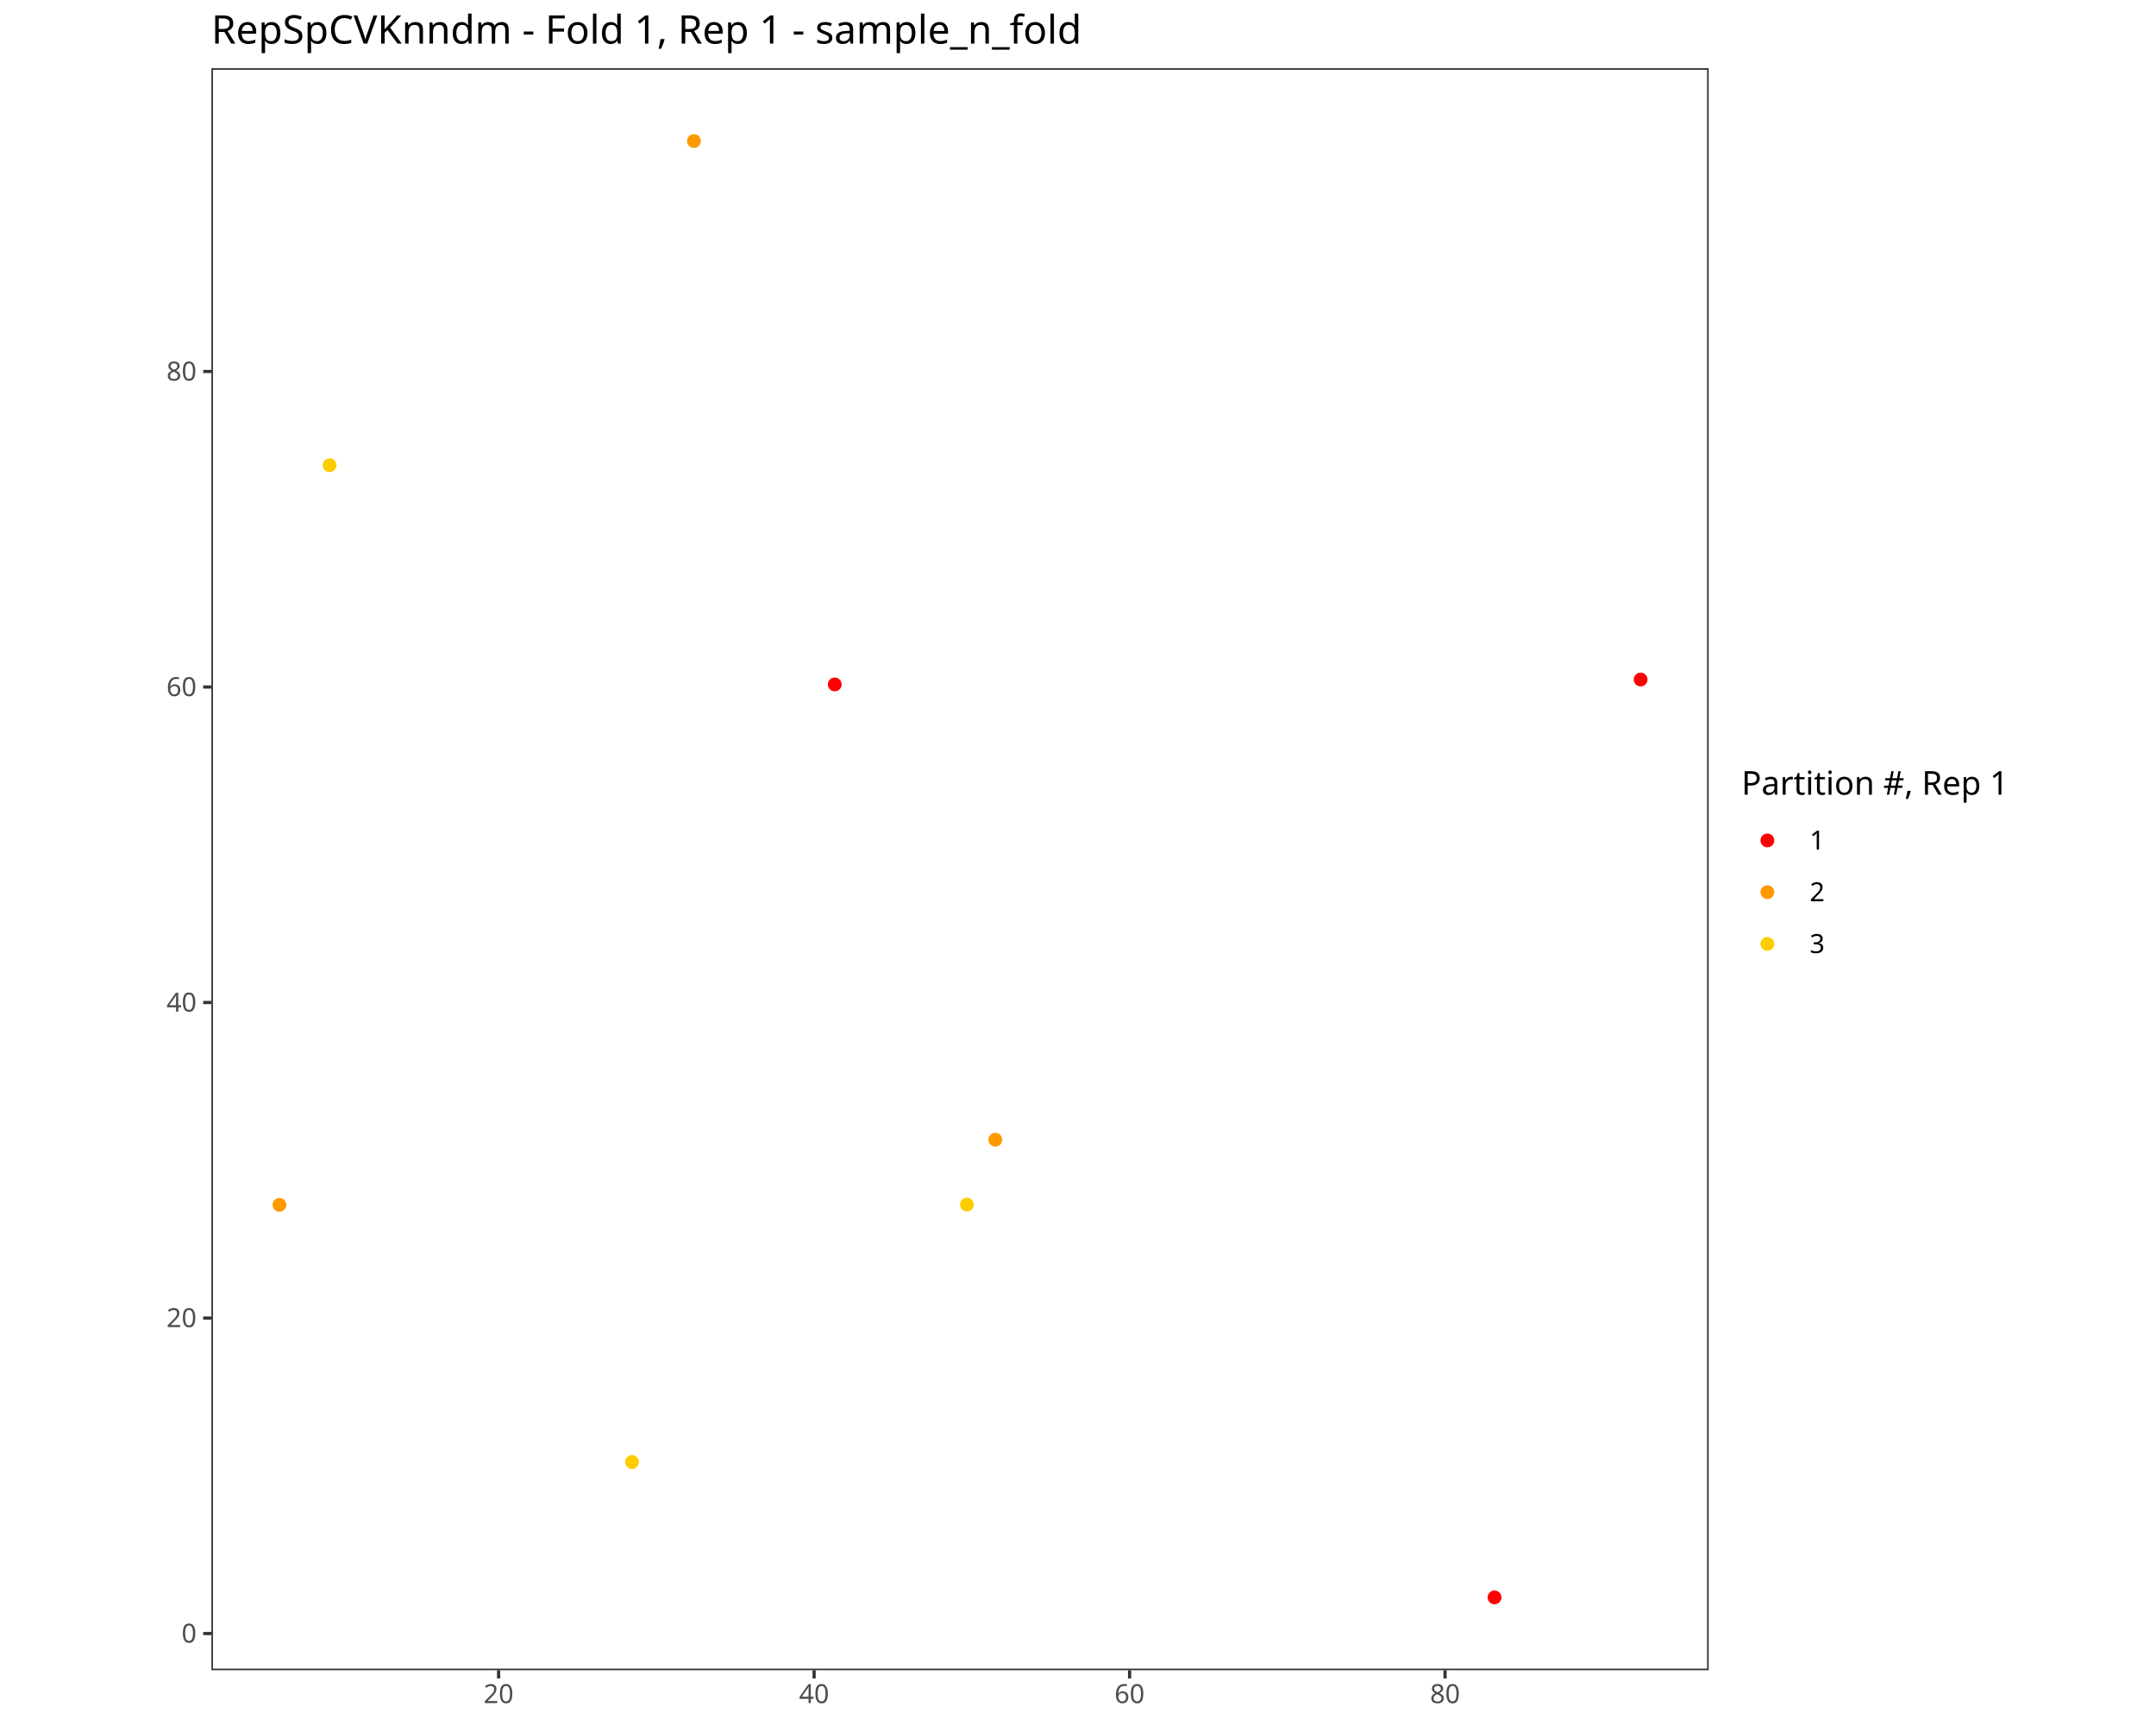
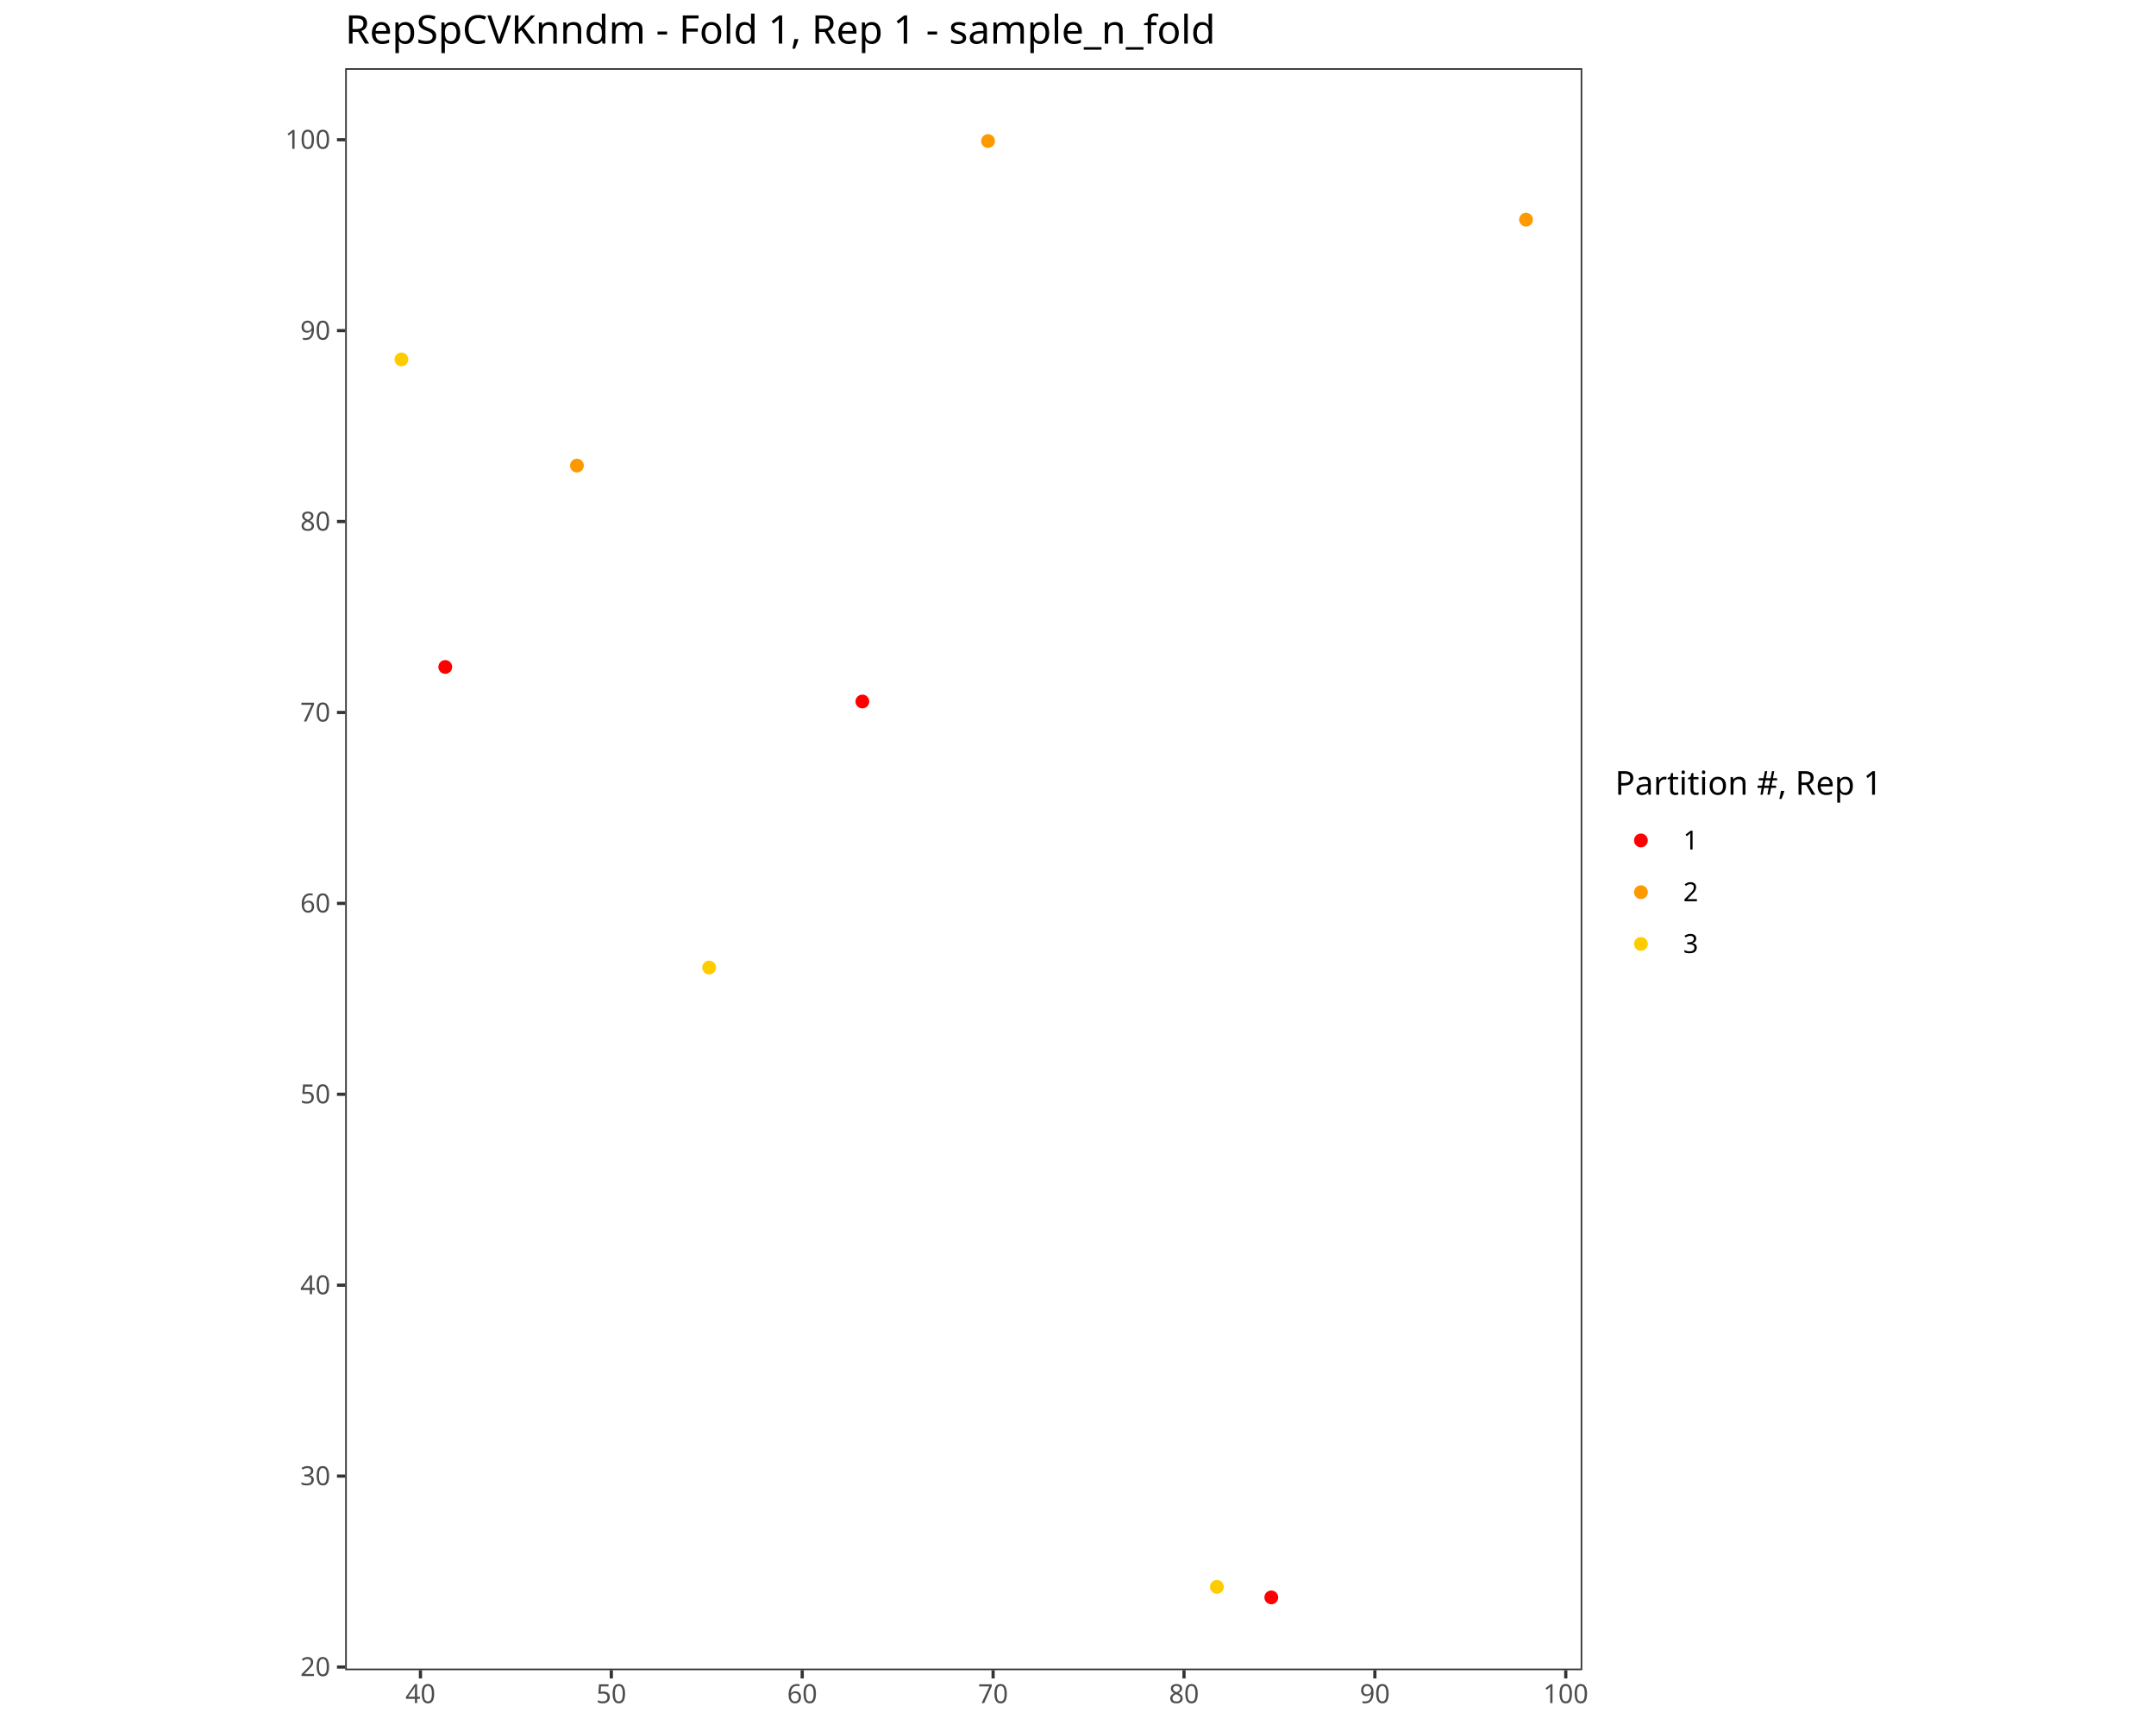
<svg xmlns="http://www.w3.org/2000/svg" class="svglite" data-engine-version="2.0" width="720.00pt" height="576.00pt" viewBox="0 0 720.00 576.00">
  <defs>
    <style type="text/css">
    .svglite line, .svglite polyline, .svglite polygon, .svglite path, .svglite rect, .svglite circle {
      fill: none;
      stroke: #000000;
      stroke-linecap: round;
      stroke-linejoin: round;
      stroke-miterlimit: 10.00;
    }
  </style>
  </defs>
  <rect width="100%" height="100%" style="stroke: none; fill: #FFFFFF;" />
  <defs>
    <clipPath id="cpMC4wMHw3MjAuMDB8MC4wMHw1NzYuMDA=">
      <rect x="0.00" y="0.00" width="720.00" height="576.00" />
    </clipPath>
  </defs>
  <g clip-path="url(#cpMC4wMHw3MjAuMDB8MC4wMHw1NzYuMDA=)">
</g>
  <defs>
-     <clipPath id="cpNDcuOTV8NjcyLjA1fDAuMDB8NTc2LjAw">
-       <rect x="47.95" y="0.00" width="624.10" height="576.00" />
+     <clipPath id="cpOTAuMTd8NjI5LjgzfDAuMDB8NTc2LjAw">
+       <rect x="90.17" y="0.00" width="539.66" height="576.00" />
    </clipPath>
  </defs>
-   <g clip-path="url(#cpNDcuOTV8NjcyLjA1fDAuMDB8NTc2LjAw)">
-     <rect x="47.95" y="0.00" width="624.10" height="576.00" style="stroke-width: 1.07; stroke: #FFFFFF; fill: #FFFFFF;" />
+   <g clip-path="url(#cpOTAuMTd8NjI5LjgzfDAuMDB8NTc2LjAw)">
+     <rect x="90.17" y="0.00" width="539.66" height="576.00" style="stroke-width: 1.07; stroke: #FFFFFF; fill: #FFFFFF;" />
  </g>
  <g clip-path="url(#cpMC4wMHw3MjAuMDB8MC4wMHw1NzYuMDA=)">
</g>
  <defs>
-     <clipPath id="cpNzAuNTl8NTcwLjYyfDIyLjc4fDU1Ny43MQ==">
-       <rect x="70.59" y="22.78" width="500.03" height="534.92" />
+     <clipPath id="cpMTE1LjI3fDUyOC4zOXwyMi43OHw1NTcuNzE=">
+       <rect x="115.27" y="22.78" width="413.13" height="534.92" />
    </clipPath>
  </defs>
-   <g clip-path="url(#cpNzAuNTl8NTcwLjYyfDIyLjc4fDU1Ny43MQ==)">
-     <rect x="70.59" y="22.78" width="500.03" height="534.92" style="stroke-width: 1.07; stroke: none; fill: #FFFFFF;" />
-     <circle cx="547.89" cy="226.90" r="1.95" style="stroke-width: 0.71; stroke: #FF0000; stroke-linecap: butt; fill: #FF0000;" />
-     <circle cx="278.76" cy="228.54" r="1.95" style="stroke-width: 0.71; stroke: #FF0000; stroke-linecap: butt; fill: #FF0000;" />
-     <circle cx="499.10" cy="533.39" r="1.95" style="stroke-width: 0.71; stroke: #FF0000; stroke-linecap: butt; fill: #FF0000;" />
-     <circle cx="332.40" cy="380.56" r="1.95" style="stroke-width: 0.71; stroke: #FF9900; stroke-linecap: butt; fill: #FF9900;" />
-     <circle cx="93.32" cy="402.32" r="1.95" style="stroke-width: 0.71; stroke: #FF9900; stroke-linecap: butt; fill: #FF9900;" />
-     <circle cx="231.74" cy="47.10" r="1.95" style="stroke-width: 0.71; stroke: #FF9900; stroke-linecap: butt; fill: #FF9900;" />
-     <circle cx="110.07" cy="155.34" r="1.95" style="stroke-width: 0.71; stroke: #FFCC00; stroke-linecap: butt; fill: #FFCC00;" />
-     <circle cx="322.91" cy="402.22" r="1.95" style="stroke-width: 0.71; stroke: #FFCC00; stroke-linecap: butt; fill: #FFCC00;" />
-     <circle cx="211.06" cy="488.18" r="1.95" style="stroke-width: 0.71; stroke: #FFCC00; stroke-linecap: butt; fill: #FFCC00;" />
-     <rect x="70.59" y="22.78" width="500.03" height="534.92" style="stroke-width: 1.07; stroke: #333333;" />
+   <g clip-path="url(#cpMTE1LjI3fDUyOC4zOXwyMi43OHw1NTcuNzE=)">
+     <rect x="115.27" y="22.78" width="413.13" height="534.92" style="stroke-width: 1.07; stroke: none; fill: #FFFFFF;" />
+     <circle cx="287.99" cy="234.24" r="1.95" style="stroke-width: 0.71; stroke: #FF0000; stroke-linecap: butt; fill: #FF0000;" />
+     <circle cx="148.70" cy="222.71" r="1.95" style="stroke-width: 0.71; stroke: #FF0000; stroke-linecap: butt; fill: #FF0000;" />
+     <circle cx="424.55" cy="533.39" r="1.95" style="stroke-width: 0.71; stroke: #FF0000; stroke-linecap: butt; fill: #FF0000;" />
+     <circle cx="192.67" cy="155.47" r="1.95" style="stroke-width: 0.71; stroke: #FF9900; stroke-linecap: butt; fill: #FF9900;" />
+     <circle cx="329.96" cy="47.10" r="1.95" style="stroke-width: 0.71; stroke: #FF9900; stroke-linecap: butt; fill: #FF9900;" />
+     <circle cx="509.62" cy="73.34" r="1.95" style="stroke-width: 0.71; stroke: #FF9900; stroke-linecap: butt; fill: #FF9900;" />
+     <circle cx="134.05" cy="120.01" r="1.95" style="stroke-width: 0.71; stroke: #FFCC00; stroke-linecap: butt; fill: #FFCC00;" />
+     <circle cx="406.38" cy="529.88" r="1.95" style="stroke-width: 0.71; stroke: #FFCC00; stroke-linecap: butt; fill: #FFCC00;" />
+     <circle cx="236.82" cy="323.08" r="1.95" style="stroke-width: 0.71; stroke: #FFCC00; stroke-linecap: butt; fill: #FFCC00;" />
+     <rect x="115.27" y="22.78" width="413.13" height="534.92" style="stroke-width: 1.07; stroke: #333333;" />
  </g>
  <g clip-path="url(#cpMC4wMHw3MjAuMDB8MC4wMHw1NzYuMDA=)">
-     <text x="65.66" y="548.49" text-anchor="end" style="font-size: 8.80px; fill: #4D4D4D; font-family: sans;" textLength="9.78px" lengthAdjust="spacingAndGlyphs">  0</text>
-     <text x="65.66" y="443.14" text-anchor="end" style="font-size: 8.80px; fill: #4D4D4D; font-family: sans;" textLength="12.23px" lengthAdjust="spacingAndGlyphs"> 20</text>
-     <text x="65.66" y="337.78" text-anchor="end" style="font-size: 8.80px; fill: #4D4D4D; font-family: sans;" textLength="12.23px" lengthAdjust="spacingAndGlyphs"> 40</text>
-     <text x="65.66" y="232.43" text-anchor="end" style="font-size: 8.80px; fill: #4D4D4D; font-family: sans;" textLength="12.23px" lengthAdjust="spacingAndGlyphs"> 60</text>
-     <text x="65.66" y="127.07" text-anchor="end" style="font-size: 8.80px; fill: #4D4D4D; font-family: sans;" textLength="12.23px" lengthAdjust="spacingAndGlyphs"> 80</text>
-     <polyline points="67.85,545.46 70.59,545.46 " style="stroke-width: 1.07; stroke: #333333; stroke-linecap: butt;" />
-     <polyline points="67.85,440.11 70.59,440.11 " style="stroke-width: 1.07; stroke: #333333; stroke-linecap: butt;" />
-     <polyline points="67.85,334.75 70.59,334.75 " style="stroke-width: 1.07; stroke: #333333; stroke-linecap: butt;" />
-     <polyline points="67.85,229.40 70.59,229.40 " style="stroke-width: 1.07; stroke: #333333; stroke-linecap: butt;" />
-     <polyline points="67.85,124.04 70.59,124.04 " style="stroke-width: 1.07; stroke: #333333; stroke-linecap: butt;" />
-     <polyline points="166.51,560.45 166.51,557.71 " style="stroke-width: 1.07; stroke: #333333; stroke-linecap: butt;" />
-     <polyline points="271.87,560.45 271.87,557.71 " style="stroke-width: 1.07; stroke: #333333; stroke-linecap: butt;" />
-     <polyline points="377.22,560.45 377.22,557.71 " style="stroke-width: 1.07; stroke: #333333; stroke-linecap: butt;" />
-     <polyline points="482.58,560.45 482.58,557.71 " style="stroke-width: 1.07; stroke: #333333; stroke-linecap: butt;" />
-     <text x="166.51" y="568.69" text-anchor="middle" style="font-size: 8.80px; fill: #4D4D4D; font-family: sans;" textLength="12.23px" lengthAdjust="spacingAndGlyphs"> 20</text>
-     <text x="271.87" y="568.69" text-anchor="middle" style="font-size: 8.80px; fill: #4D4D4D; font-family: sans;" textLength="12.23px" lengthAdjust="spacingAndGlyphs"> 40</text>
-     <text x="377.22" y="568.69" text-anchor="middle" style="font-size: 8.80px; fill: #4D4D4D; font-family: sans;" textLength="12.23px" lengthAdjust="spacingAndGlyphs"> 60</text>
-     <text x="482.58" y="568.69" text-anchor="middle" style="font-size: 8.80px; fill: #4D4D4D; font-family: sans;" textLength="12.23px" lengthAdjust="spacingAndGlyphs"> 80</text>
-     <rect x="581.58" y="256.66" width="84.99" height="67.17" style="stroke-width: 1.07; stroke: none; fill: #FFFFFF;" />
-     <text x="581.58" y="265.37" style="font-size: 11.00px; font-family: sans;" textLength="84.99px" lengthAdjust="spacingAndGlyphs">Partition #, Rep 1</text>
-     <rect x="581.58" y="271.99" width="17.28" height="17.28" style="stroke-width: 1.07; stroke: none; fill: #FFFFFF;" />
-     <circle cx="590.22" cy="280.63" r="1.95" style="stroke-width: 0.71; stroke: #FF0000; fill: #FF0000;" />
-     <rect x="581.58" y="289.27" width="17.28" height="17.28" style="stroke-width: 1.07; stroke: none; fill: #FFFFFF;" />
-     <circle cx="590.22" cy="297.91" r="1.95" style="stroke-width: 0.71; stroke: #FF9900; fill: #FF9900;" />
-     <rect x="581.58" y="306.55" width="17.28" height="17.28" style="stroke-width: 1.07; stroke: none; fill: #FFFFFF;" />
-     <circle cx="590.22" cy="315.19" r="1.95" style="stroke-width: 0.71; stroke: #FFCC00; fill: #FFCC00;" />
-     <text x="604.34" y="283.66" style="font-size: 8.80px; font-family: sans;" textLength="4.89px" lengthAdjust="spacingAndGlyphs">1</text>
-     <text x="604.34" y="300.94" style="font-size: 8.80px; font-family: sans;" textLength="4.89px" lengthAdjust="spacingAndGlyphs">2</text>
-     <text x="604.34" y="318.22" style="font-size: 8.80px; font-family: sans;" textLength="4.89px" lengthAdjust="spacingAndGlyphs">3</text>
-     <text x="70.59" y="14.56" style="font-size: 13.20px; font-family: sans;" textLength="289.12px" lengthAdjust="spacingAndGlyphs">RepSpCVKnndm - Fold 1, Rep 1 - sample_n_fold</text>
+     <text x="110.34" y="559.67" text-anchor="end" style="font-size: 8.80px; fill: #4D4D4D; font-family: sans;" textLength="12.23px" lengthAdjust="spacingAndGlyphs"> 20</text>
+     <text x="110.34" y="495.92" text-anchor="end" style="font-size: 8.80px; fill: #4D4D4D; font-family: sans;" textLength="12.23px" lengthAdjust="spacingAndGlyphs"> 30</text>
+     <text x="110.34" y="432.17" text-anchor="end" style="font-size: 8.80px; fill: #4D4D4D; font-family: sans;" textLength="12.23px" lengthAdjust="spacingAndGlyphs"> 40</text>
+     <text x="110.34" y="368.42" text-anchor="end" style="font-size: 8.80px; fill: #4D4D4D; font-family: sans;" textLength="12.23px" lengthAdjust="spacingAndGlyphs"> 50</text>
+     <text x="110.34" y="304.68" text-anchor="end" style="font-size: 8.80px; fill: #4D4D4D; font-family: sans;" textLength="12.23px" lengthAdjust="spacingAndGlyphs"> 60</text>
+     <text x="110.34" y="240.93" text-anchor="end" style="font-size: 8.80px; fill: #4D4D4D; font-family: sans;" textLength="12.23px" lengthAdjust="spacingAndGlyphs"> 70</text>
+     <text x="110.34" y="177.18" text-anchor="end" style="font-size: 8.80px; fill: #4D4D4D; font-family: sans;" textLength="12.23px" lengthAdjust="spacingAndGlyphs"> 80</text>
+     <text x="110.34" y="113.43" text-anchor="end" style="font-size: 8.80px; fill: #4D4D4D; font-family: sans;" textLength="12.23px" lengthAdjust="spacingAndGlyphs"> 90</text>
+     <text x="110.34" y="49.68" text-anchor="end" style="font-size: 8.80px; fill: #4D4D4D; font-family: sans;" textLength="14.68px" lengthAdjust="spacingAndGlyphs">100</text>
+     <polyline points="112.53,556.64 115.27,556.64 " style="stroke-width: 1.07; stroke: #333333; stroke-linecap: butt;" />
+     <polyline points="112.53,492.89 115.27,492.89 " style="stroke-width: 1.07; stroke: #333333; stroke-linecap: butt;" />
+     <polyline points="112.53,429.14 115.27,429.14 " style="stroke-width: 1.07; stroke: #333333; stroke-linecap: butt;" />
+     <polyline points="112.53,365.40 115.27,365.40 " style="stroke-width: 1.07; stroke: #333333; stroke-linecap: butt;" />
+     <polyline points="112.53,301.65 115.27,301.65 " style="stroke-width: 1.07; stroke: #333333; stroke-linecap: butt;" />
+     <polyline points="112.53,237.90 115.27,237.90 " style="stroke-width: 1.07; stroke: #333333; stroke-linecap: butt;" />
+     <polyline points="112.53,174.15 115.27,174.15 " style="stroke-width: 1.07; stroke: #333333; stroke-linecap: butt;" />
+     <polyline points="112.53,110.40 115.27,110.40 " style="stroke-width: 1.07; stroke: #333333; stroke-linecap: butt;" />
+     <polyline points="112.53,46.66 115.27,46.66 " style="stroke-width: 1.07; stroke: #333333; stroke-linecap: butt;" />
+     <polyline points="140.41,560.45 140.41,557.71 " style="stroke-width: 1.07; stroke: #333333; stroke-linecap: butt;" />
+     <polyline points="204.15,560.45 204.15,557.71 " style="stroke-width: 1.07; stroke: #333333; stroke-linecap: butt;" />
+     <polyline points="267.90,560.45 267.90,557.71 " style="stroke-width: 1.07; stroke: #333333; stroke-linecap: butt;" />
+     <polyline points="331.65,560.45 331.65,557.71 " style="stroke-width: 1.07; stroke: #333333; stroke-linecap: butt;" />
+     <polyline points="395.40,560.45 395.40,557.71 " style="stroke-width: 1.07; stroke: #333333; stroke-linecap: butt;" />
+     <polyline points="459.14,560.45 459.14,557.71 " style="stroke-width: 1.07; stroke: #333333; stroke-linecap: butt;" />
+     <polyline points="522.89,560.45 522.89,557.71 " style="stroke-width: 1.07; stroke: #333333; stroke-linecap: butt;" />
+     <text x="140.41" y="568.69" text-anchor="middle" style="font-size: 8.80px; fill: #4D4D4D; font-family: sans;" textLength="12.23px" lengthAdjust="spacingAndGlyphs"> 40</text>
+     <text x="204.15" y="568.69" text-anchor="middle" style="font-size: 8.80px; fill: #4D4D4D; font-family: sans;" textLength="12.23px" lengthAdjust="spacingAndGlyphs"> 50</text>
+     <text x="267.90" y="568.69" text-anchor="middle" style="font-size: 8.80px; fill: #4D4D4D; font-family: sans;" textLength="12.23px" lengthAdjust="spacingAndGlyphs"> 60</text>
+     <text x="331.65" y="568.69" text-anchor="middle" style="font-size: 8.80px; fill: #4D4D4D; font-family: sans;" textLength="12.23px" lengthAdjust="spacingAndGlyphs"> 70</text>
+     <text x="395.40" y="568.69" text-anchor="middle" style="font-size: 8.80px; fill: #4D4D4D; font-family: sans;" textLength="12.23px" lengthAdjust="spacingAndGlyphs"> 80</text>
+     <text x="459.14" y="568.69" text-anchor="middle" style="font-size: 8.80px; fill: #4D4D4D; font-family: sans;" textLength="12.23px" lengthAdjust="spacingAndGlyphs"> 90</text>
+     <text x="522.89" y="568.69" text-anchor="middle" style="font-size: 8.80px; fill: #4D4D4D; font-family: sans;" textLength="14.68px" lengthAdjust="spacingAndGlyphs">100</text>
+     <rect x="539.35" y="256.66" width="84.99" height="67.17" style="stroke-width: 1.07; stroke: none; fill: #FFFFFF;" />
+     <text x="539.35" y="265.37" style="font-size: 11.00px; font-family: sans;" textLength="84.99px" lengthAdjust="spacingAndGlyphs">Partition #, Rep 1</text>
+     <rect x="539.35" y="271.99" width="17.28" height="17.28" style="stroke-width: 1.07; stroke: none; fill: #FFFFFF;" />
+     <circle cx="547.99" cy="280.63" r="1.95" style="stroke-width: 0.71; stroke: #FF0000; fill: #FF0000;" />
+     <rect x="539.35" y="289.27" width="17.28" height="17.28" style="stroke-width: 1.07; stroke: none; fill: #FFFFFF;" />
+     <circle cx="547.99" cy="297.91" r="1.95" style="stroke-width: 0.71; stroke: #FF9900; fill: #FF9900;" />
+     <rect x="539.35" y="306.55" width="17.28" height="17.28" style="stroke-width: 1.07; stroke: none; fill: #FFFFFF;" />
+     <circle cx="547.99" cy="315.19" r="1.95" style="stroke-width: 0.71; stroke: #FFCC00; fill: #FFCC00;" />
+     <text x="562.11" y="283.66" style="font-size: 8.80px; font-family: sans;" textLength="4.89px" lengthAdjust="spacingAndGlyphs">1</text>
+     <text x="562.11" y="300.94" style="font-size: 8.80px; font-family: sans;" textLength="4.89px" lengthAdjust="spacingAndGlyphs">2</text>
+     <text x="562.11" y="318.22" style="font-size: 8.80px; font-family: sans;" textLength="4.89px" lengthAdjust="spacingAndGlyphs">3</text>
+     <text x="115.27" y="14.56" style="font-size: 13.20px; font-family: sans;" textLength="289.12px" lengthAdjust="spacingAndGlyphs">RepSpCVKnndm - Fold 1, Rep 1 - sample_n_fold</text>
  </g>
</svg>
